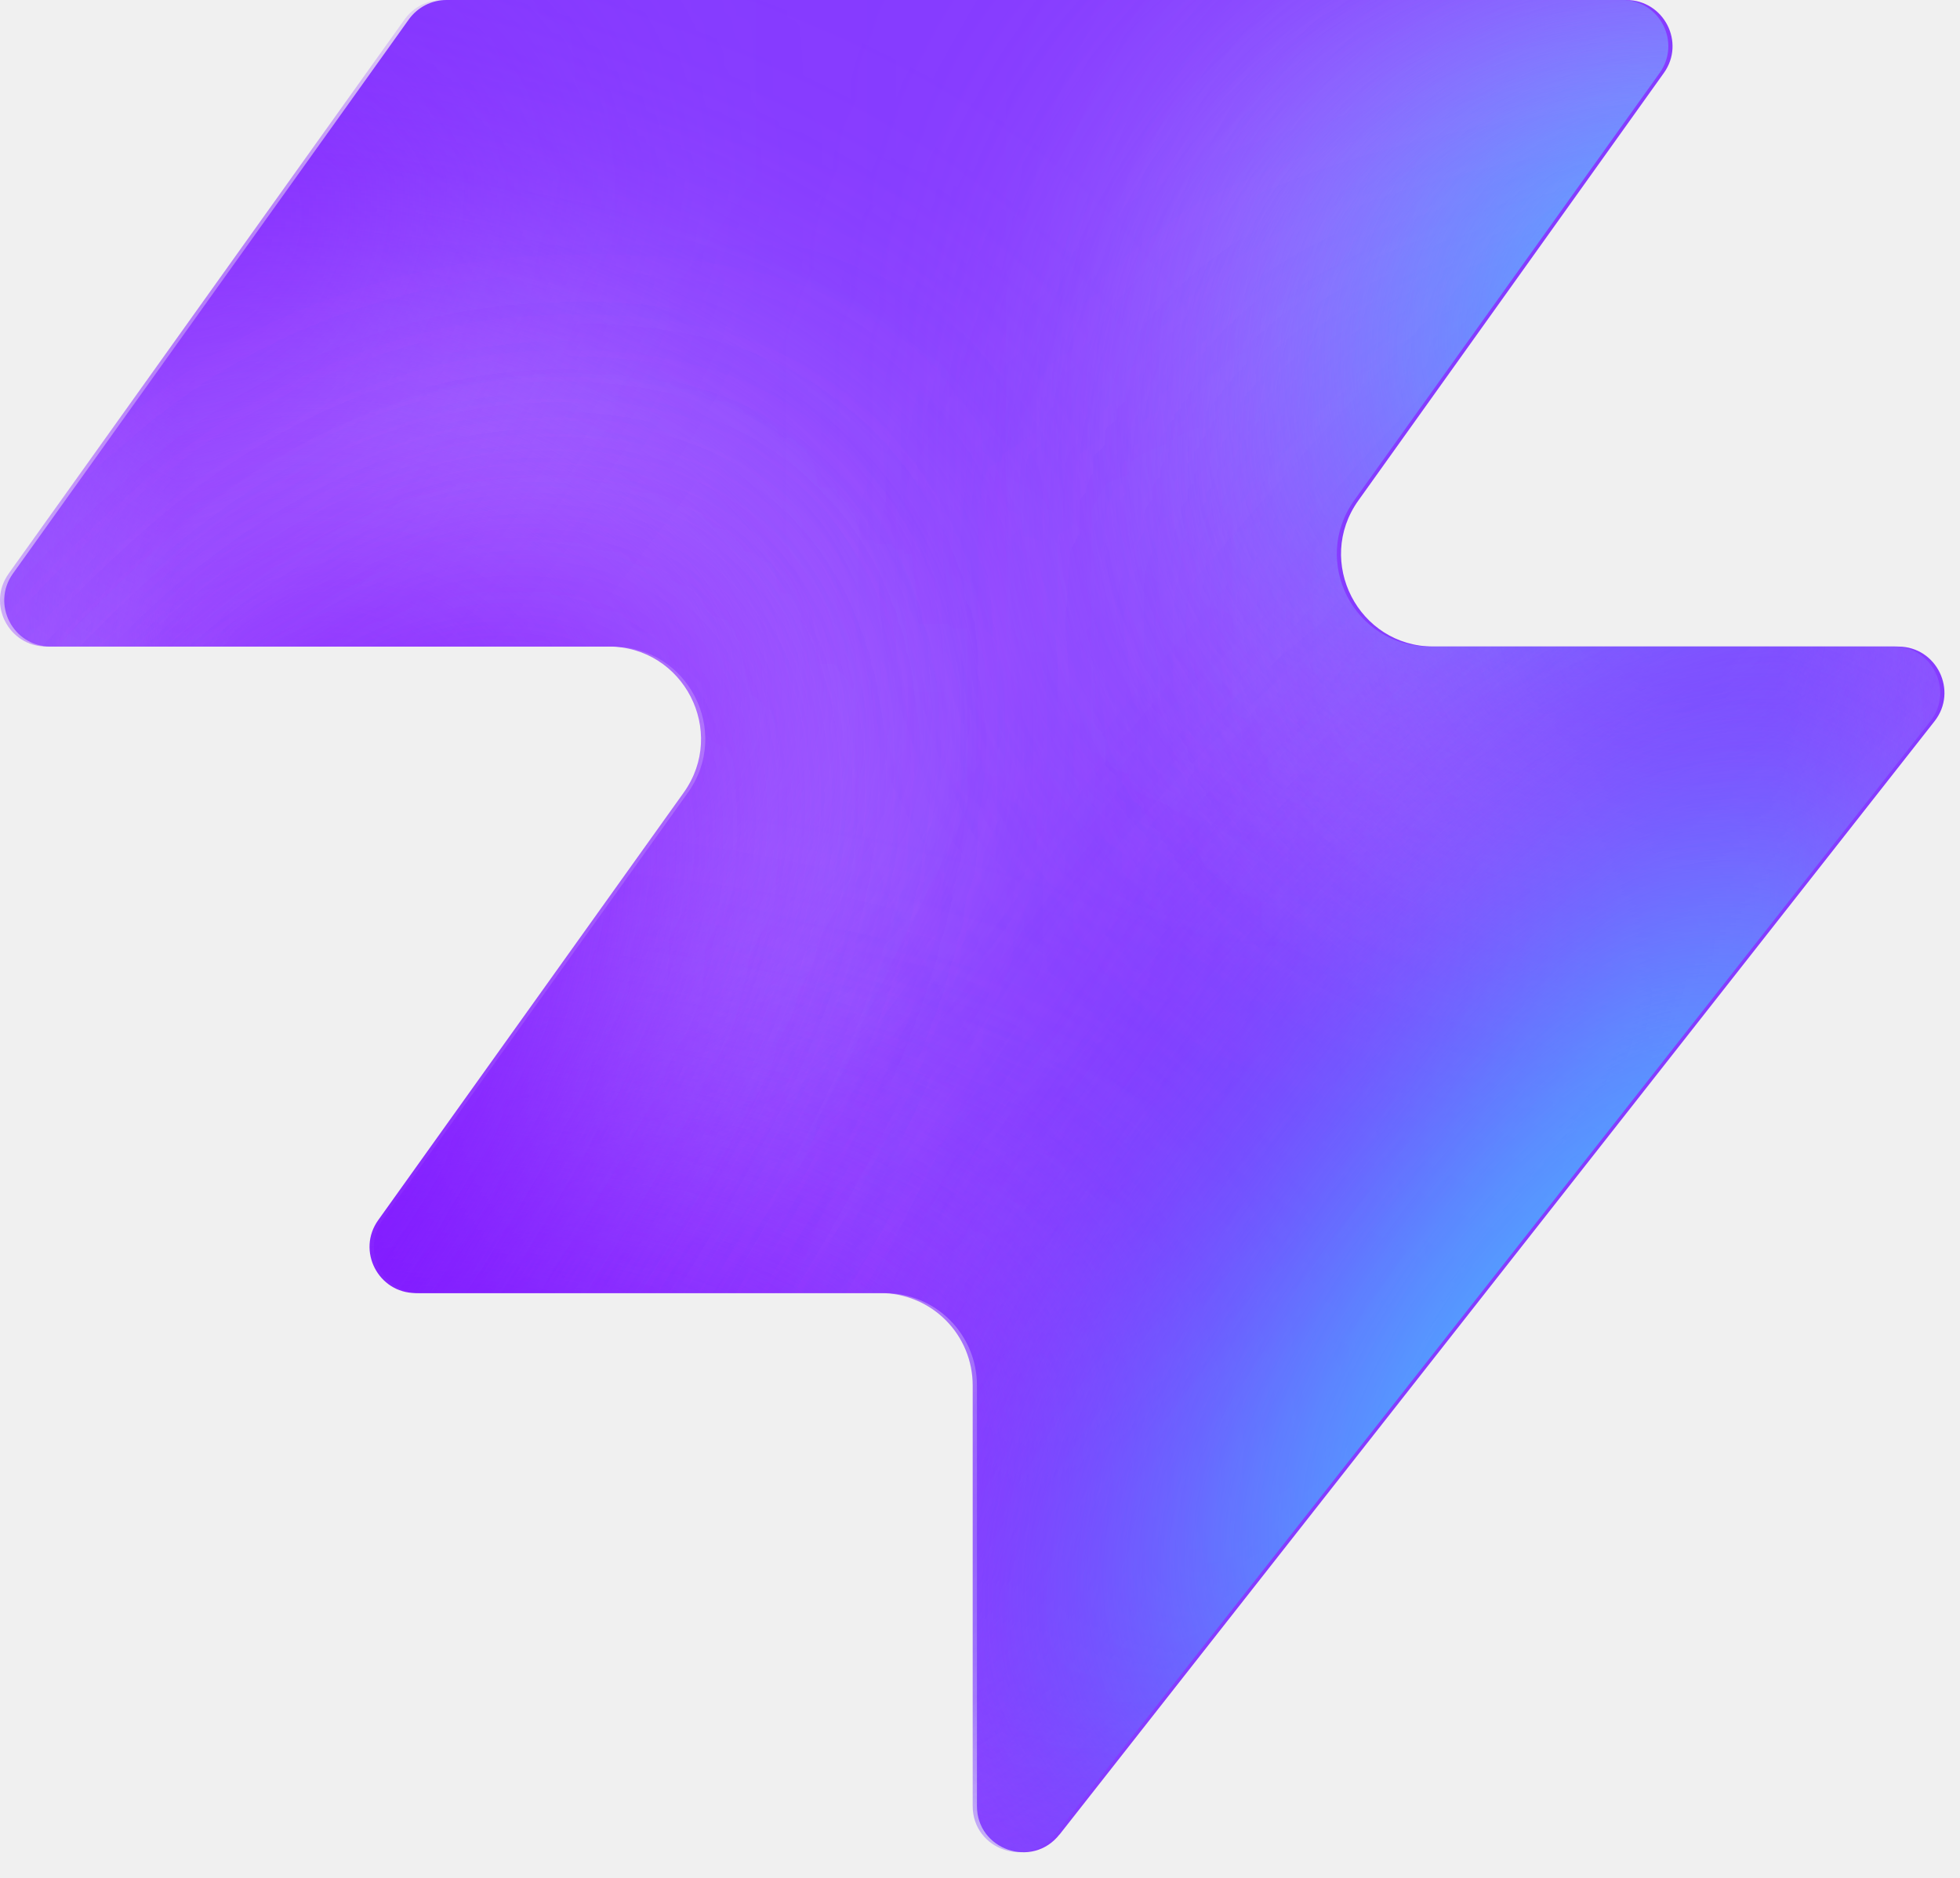
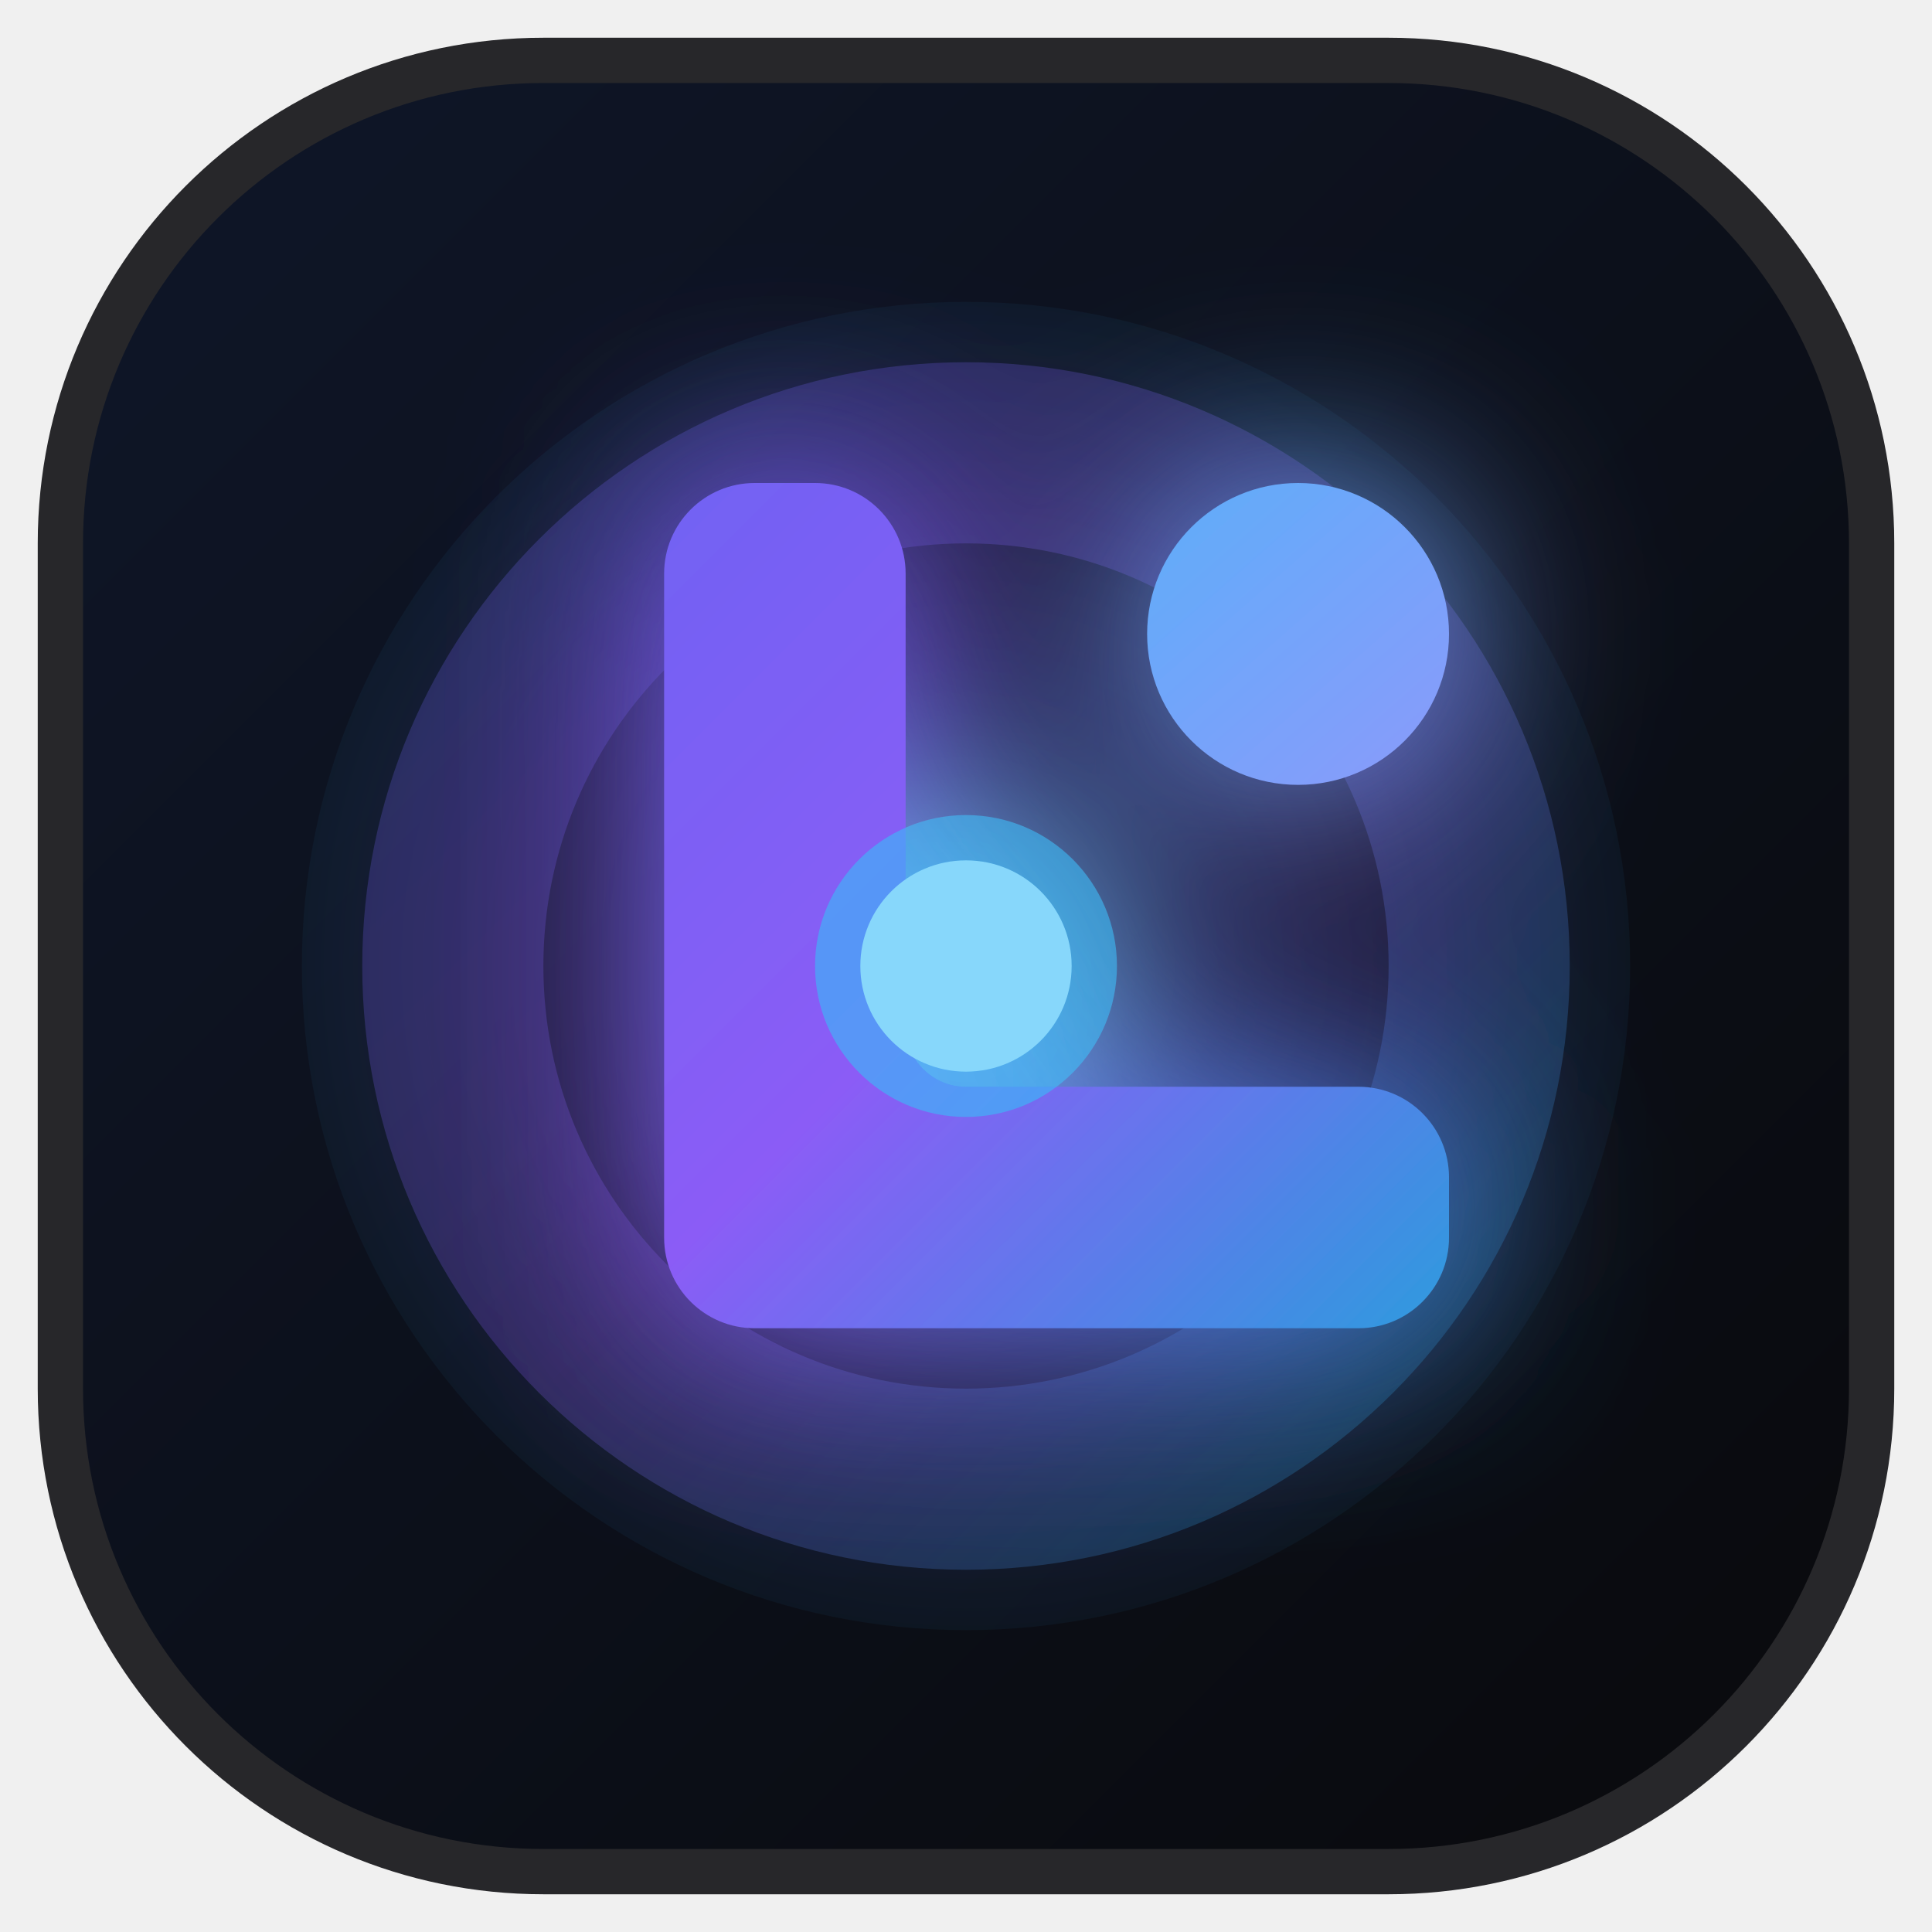
- <svg xmlns="http://www.w3.org/2000/svg" width="48" height="46" fill="none" viewBox="0 0 48 46">
-   <path fill="#863bff" d="M25.946 44.938c-.664.845-2.021.375-2.021-.698V33.937a2.26 2.26 0 0 0-2.262-2.262H10.287c-.92 0-1.456-1.04-.92-1.788l7.48-10.471c1.07-1.497 0-3.578-1.842-3.578H1.237c-.92 0-1.456-1.04-.92-1.788L10.013.474c.214-.297.556-.474.92-.474h28.894c.92 0 1.456 1.04.92 1.788l-7.48 10.471c-1.07 1.498 0 3.579 1.842 3.579h11.377c.943 0 1.473 1.088.89 1.83L25.947 44.94z" style="fill:#863bff;fill:color(display-p3 .525 .23 1);fill-opacity:1" />
-   <mask id="a" width="48" height="46" x="0" y="0" maskUnits="userSpaceOnUse" style="mask-type:alpha">
-     <path fill="#000" d="M25.842 44.938c-.664.844-2.021.375-2.021-.698V33.937a2.26 2.26 0 0 0-2.262-2.262H10.183c-.92 0-1.456-1.04-.92-1.788l7.48-10.471c1.07-1.498 0-3.579-1.842-3.579H1.133c-.92 0-1.456-1.04-.92-1.787L9.91.473c.214-.297.556-.474.92-.474h28.894c.92 0 1.456 1.04.92 1.788l-7.48 10.471c-1.07 1.498 0 3.578 1.842 3.578h11.377c.943 0 1.473 1.088.89 1.832L25.843 44.94z" style="fill:#000;fill-opacity:1" />
-   </mask>
-   <g mask="url(#a)">
-     <g filter="url(#b)">
-       <ellipse cx="5.508" cy="14.704" fill="#ede6ff" rx="5.508" ry="14.704" style="fill:#ede6ff;fill:color(display-p3 .927 .903 1);fill-opacity:1" transform="matrix(.00324 1 1 -.00324 -4.47 31.516)" />
-     </g>
-     <g filter="url(#c)">
-       <ellipse cx="10.399" cy="29.851" fill="#ede6ff" rx="10.399" ry="29.851" style="fill:#ede6ff;fill:color(display-p3 .927 .903 1);fill-opacity:1" transform="matrix(.00324 1 1 -.00324 -39.328 7.883)" />
-     </g>
-     <g filter="url(#d)">
-       <ellipse cx="5.508" cy="30.487" fill="#7e14ff" rx="5.508" ry="30.487" style="fill:#7e14ff;fill:color(display-p3 .492 .077 1);fill-opacity:1" transform="rotate(89.814 -25.913 -14.639)scale(1 -1)" />
-     </g>
-     <g filter="url(#e)">
-       <ellipse cx="5.508" cy="30.599" fill="#7e14ff" rx="5.508" ry="30.599" style="fill:#7e14ff;fill:color(display-p3 .492 .077 1);fill-opacity:1" transform="rotate(89.814 -32.644 -3.334)scale(1 -1)" />
-     </g>
-     <g filter="url(#f)">
-       <ellipse cx="5.508" cy="30.599" fill="#7e14ff" rx="5.508" ry="30.599" style="fill:#7e14ff;fill:color(display-p3 .492 .077 1);fill-opacity:1" transform="matrix(.00324 1 1 -.00324 -34.34 30.47)" />
-     </g>
-     <g filter="url(#g)">
-       <ellipse cx="14.072" cy="22.078" fill="#ede6ff" rx="14.072" ry="22.078" style="fill:#ede6ff;fill:color(display-p3 .927 .903 1);fill-opacity:1" transform="rotate(93.35 24.506 48.493)scale(-1 1)" />
-     </g>
-     <g filter="url(#h)">
-       <ellipse cx="3.47" cy="21.501" fill="#7e14ff" rx="3.47" ry="21.501" style="fill:#7e14ff;fill:color(display-p3 .492 .077 1);fill-opacity:1" transform="rotate(89.009 28.708 47.59)scale(-1 1)" />
-     </g>
-     <g filter="url(#i)">
-       <ellipse cx="3.47" cy="21.501" fill="#7e14ff" rx="3.47" ry="21.501" style="fill:#7e14ff;fill:color(display-p3 .492 .077 1);fill-opacity:1" transform="rotate(89.009 28.708 47.59)scale(-1 1)" />
-     </g>
-     <g filter="url(#j)">
-       <ellipse cx=".387" cy="8.972" fill="#7e14ff" rx="4.407" ry="29.108" style="fill:#7e14ff;fill:color(display-p3 .492 .077 1);fill-opacity:1" transform="rotate(39.51 .387 8.972)" />
-     </g>
-     <g filter="url(#k)">
-       <ellipse cx="47.523" cy="-6.092" fill="#7e14ff" rx="4.407" ry="29.108" style="fill:#7e14ff;fill:color(display-p3 .492 .077 1);fill-opacity:1" transform="rotate(37.892 47.523 -6.092)" />
-     </g>
-     <g filter="url(#l)">
-       <ellipse cx="41.412" cy="6.333" fill="#47bfff" rx="5.971" ry="9.665" style="fill:#47bfff;fill:color(display-p3 .28 .748 1);fill-opacity:1" transform="rotate(37.892 41.412 6.333)" />
-     </g>
-     <g filter="url(#m)">
-       <ellipse cx="-1.879" cy="38.332" fill="#7e14ff" rx="4.407" ry="29.108" style="fill:#7e14ff;fill:color(display-p3 .492 .077 1);fill-opacity:1" transform="rotate(37.892 -1.88 38.332)" />
-     </g>
-     <g filter="url(#n)">
-       <ellipse cx="-1.879" cy="38.332" fill="#7e14ff" rx="4.407" ry="29.108" style="fill:#7e14ff;fill:color(display-p3 .492 .077 1);fill-opacity:1" transform="rotate(37.892 -1.88 38.332)" />
-     </g>
-     <g filter="url(#o)">
-       <ellipse cx="35.651" cy="29.907" fill="#7e14ff" rx="4.407" ry="29.108" style="fill:#7e14ff;fill:color(display-p3 .492 .077 1);fill-opacity:1" transform="rotate(37.892 35.651 29.907)" />
-     </g>
-     <g filter="url(#p)">
-       <ellipse cx="38.418" cy="32.4" fill="#47bfff" rx="5.971" ry="15.297" style="fill:#47bfff;fill:color(display-p3 .28 .748 1);fill-opacity:1" transform="rotate(37.892 38.418 32.4)" />
-     </g>
+ <svg xmlns="http://www.w3.org/2000/svg" viewBox="0 0 64 64" fill="none">
+   <defs>
+     <linearGradient id="bgGrad" x1="0" y1="0" x2="64" y2="64" gradientUnits="userSpaceOnUse">
+       <stop offset="0%" stop-color="#0F172A" />
+       <stop offset="100%" stop-color="#09090B" />
+     </linearGradient>
+     <linearGradient id="coreGrad" x1="12" y1="12" x2="52" y2="52" gradientUnits="userSpaceOnUse">
+       <stop offset="0%" stop-color="#6366F1" />
+       <stop offset="50%" stop-color="#8B5CF6" />
+       <stop offset="100%" stop-color="#06B6D4" />
+     </linearGradient>
+     <linearGradient id="accentGrad" x1="20" y1="16" x2="48" y2="48" gradientUnits="userSpaceOnUse">
+       <stop offset="0%" stop-color="#38BDF8" />
+       <stop offset="100%" stop-color="#C084FC" />
+     </linearGradient>
+     <filter id="glow" x="4" y="4" width="56" height="56" filterUnits="userSpaceOnUse">
+       <feGaussianBlur stdDeviation="3.5" result="blur" />
+       <feComposite in="SourceGraphic" in2="blur" operator="over" />
+     </filter>
+     <radialGradient id="ambientOrb" cx="32" cy="32" r="26" gradientUnits="userSpaceOnUse">
+       <stop offset="0%" stop-color="#6366F1" stop-opacity="0.35" />
+       <stop offset="60%" stop-color="#8B5CF6" stop-opacity="0.15" />
+       <stop offset="100%" stop-color="#06B6D4" stop-opacity="0" />
+     </radialGradient>
+   </defs>
+   <rect x="2" y="2" width="60" height="60" rx="16" fill="url(#bgGrad)" stroke="#27272A" stroke-width="1.5" />
+   <circle cx="32" cy="32" r="22" fill="url(#ambientOrb)" />
+   <path d="M32 12C20.954 12 12 20.954 12 32C12 43.046 20.954 52 32 52C43.046 52 52 43.046 52 32C52 20.954 43.046 12 32 12ZM32 18C39.732 18 46 24.268 46 32C46 39.732 39.732 46 32 46C24.268 46 18 39.732 18 32C18 24.268 24.268 18 32 18Z" fill="url(#coreGrad)" fill-opacity="0.25" />
+   <g filter="url(#glow)">
+     <path d="M22 19C22 17.343 23.343 16 25 16H27C28.657 16 30 17.343 30 19V34C30 35.105 30.895 36 32 36H45C46.657 36 48 37.343 48 39V41C48 42.657 46.657 44 45 44H25C23.343 44 22 42.657 22 41V19Z" fill="url(#coreGrad)" />
+     <circle cx="43" cy="21" r="5" fill="url(#accentGrad)" />
+     <circle cx="32" cy="32" r="3.5" fill="#FFFFFF" />
+     <circle cx="32" cy="32" r="5" fill="#38BDF8" fill-opacity="0.6" />
  </g>
-   <defs>
-     <filter id="b" width="60.045" height="41.654" x="-19.77" y="16.149" color-interpolation-filters="sRGB" filterUnits="userSpaceOnUse">
-       <feFlood flood-opacity="0" result="BackgroundImageFix" />
-       <feBlend in="SourceGraphic" in2="BackgroundImageFix" result="shape" />
-       <feGaussianBlur result="effect1_foregroundBlur_2002_17158" stdDeviation="7.659" />
-     </filter>
-     <filter id="c" width="90.34" height="51.437" x="-54.613" y="-7.533" color-interpolation-filters="sRGB" filterUnits="userSpaceOnUse">
-       <feFlood flood-opacity="0" result="BackgroundImageFix" />
-       <feBlend in="SourceGraphic" in2="BackgroundImageFix" result="shape" />
-       <feGaussianBlur result="effect1_foregroundBlur_2002_17158" stdDeviation="7.659" />
-     </filter>
-     <filter id="d" width="79.355" height="29.4" x="-49.64" y="2.03" color-interpolation-filters="sRGB" filterUnits="userSpaceOnUse">
-       <feFlood flood-opacity="0" result="BackgroundImageFix" />
-       <feBlend in="SourceGraphic" in2="BackgroundImageFix" result="shape" />
-       <feGaussianBlur result="effect1_foregroundBlur_2002_17158" stdDeviation="4.596" />
-     </filter>
-     <filter id="e" width="79.579" height="29.4" x="-45.045" y="20.029" color-interpolation-filters="sRGB" filterUnits="userSpaceOnUse">
-       <feFlood flood-opacity="0" result="BackgroundImageFix" />
-       <feBlend in="SourceGraphic" in2="BackgroundImageFix" result="shape" />
-       <feGaussianBlur result="effect1_foregroundBlur_2002_17158" stdDeviation="4.596" />
-     </filter>
-     <filter id="f" width="79.579" height="29.4" x="-43.513" y="21.178" color-interpolation-filters="sRGB" filterUnits="userSpaceOnUse">
-       <feFlood flood-opacity="0" result="BackgroundImageFix" />
-       <feBlend in="SourceGraphic" in2="BackgroundImageFix" result="shape" />
-       <feGaussianBlur result="effect1_foregroundBlur_2002_17158" stdDeviation="4.596" />
-     </filter>
-     <filter id="g" width="74.749" height="58.852" x="15.756" y="-17.901" color-interpolation-filters="sRGB" filterUnits="userSpaceOnUse">
-       <feFlood flood-opacity="0" result="BackgroundImageFix" />
-       <feBlend in="SourceGraphic" in2="BackgroundImageFix" result="shape" />
-       <feGaussianBlur result="effect1_foregroundBlur_2002_17158" stdDeviation="7.659" />
-     </filter>
-     <filter id="h" width="61.377" height="25.362" x="23.548" y="2.284" color-interpolation-filters="sRGB" filterUnits="userSpaceOnUse">
-       <feFlood flood-opacity="0" result="BackgroundImageFix" />
-       <feBlend in="SourceGraphic" in2="BackgroundImageFix" result="shape" />
-       <feGaussianBlur result="effect1_foregroundBlur_2002_17158" stdDeviation="4.596" />
-     </filter>
-     <filter id="i" width="61.377" height="25.362" x="23.548" y="2.284" color-interpolation-filters="sRGB" filterUnits="userSpaceOnUse">
-       <feFlood flood-opacity="0" result="BackgroundImageFix" />
-       <feBlend in="SourceGraphic" in2="BackgroundImageFix" result="shape" />
-       <feGaussianBlur result="effect1_foregroundBlur_2002_17158" stdDeviation="4.596" />
-     </filter>
-     <filter id="j" width="56.045" height="63.649" x="-27.636" y="-22.853" color-interpolation-filters="sRGB" filterUnits="userSpaceOnUse">
-       <feFlood flood-opacity="0" result="BackgroundImageFix" />
-       <feBlend in="SourceGraphic" in2="BackgroundImageFix" result="shape" />
-       <feGaussianBlur result="effect1_foregroundBlur_2002_17158" stdDeviation="4.596" />
-     </filter>
-     <filter id="k" width="54.814" height="64.646" x="20.116" y="-38.415" color-interpolation-filters="sRGB" filterUnits="userSpaceOnUse">
-       <feFlood flood-opacity="0" result="BackgroundImageFix" />
-       <feBlend in="SourceGraphic" in2="BackgroundImageFix" result="shape" />
-       <feGaussianBlur result="effect1_foregroundBlur_2002_17158" stdDeviation="4.596" />
-     </filter>
-     <filter id="l" width="33.541" height="35.313" x="24.641" y="-11.323" color-interpolation-filters="sRGB" filterUnits="userSpaceOnUse">
-       <feFlood flood-opacity="0" result="BackgroundImageFix" />
-       <feBlend in="SourceGraphic" in2="BackgroundImageFix" result="shape" />
-       <feGaussianBlur result="effect1_foregroundBlur_2002_17158" stdDeviation="4.596" />
-     </filter>
-     <filter id="m" width="54.814" height="64.646" x="-29.286" y="6.009" color-interpolation-filters="sRGB" filterUnits="userSpaceOnUse">
-       <feFlood flood-opacity="0" result="BackgroundImageFix" />
-       <feBlend in="SourceGraphic" in2="BackgroundImageFix" result="shape" />
-       <feGaussianBlur result="effect1_foregroundBlur_2002_17158" stdDeviation="4.596" />
-     </filter>
-     <filter id="n" width="54.814" height="64.646" x="-29.286" y="6.009" color-interpolation-filters="sRGB" filterUnits="userSpaceOnUse">
-       <feFlood flood-opacity="0" result="BackgroundImageFix" />
-       <feBlend in="SourceGraphic" in2="BackgroundImageFix" result="shape" />
-       <feGaussianBlur result="effect1_foregroundBlur_2002_17158" stdDeviation="4.596" />
-     </filter>
-     <filter id="o" width="54.814" height="64.646" x="8.244" y="-2.416" color-interpolation-filters="sRGB" filterUnits="userSpaceOnUse">
-       <feFlood flood-opacity="0" result="BackgroundImageFix" />
-       <feBlend in="SourceGraphic" in2="BackgroundImageFix" result="shape" />
-       <feGaussianBlur result="effect1_foregroundBlur_2002_17158" stdDeviation="4.596" />
-     </filter>
-     <filter id="p" width="39.409" height="43.623" x="18.713" y="10.588" color-interpolation-filters="sRGB" filterUnits="userSpaceOnUse">
-       <feFlood flood-opacity="0" result="BackgroundImageFix" />
-       <feBlend in="SourceGraphic" in2="BackgroundImageFix" result="shape" />
-       <feGaussianBlur result="effect1_foregroundBlur_2002_17158" stdDeviation="4.596" />
-     </filter>
-   </defs>
</svg>
